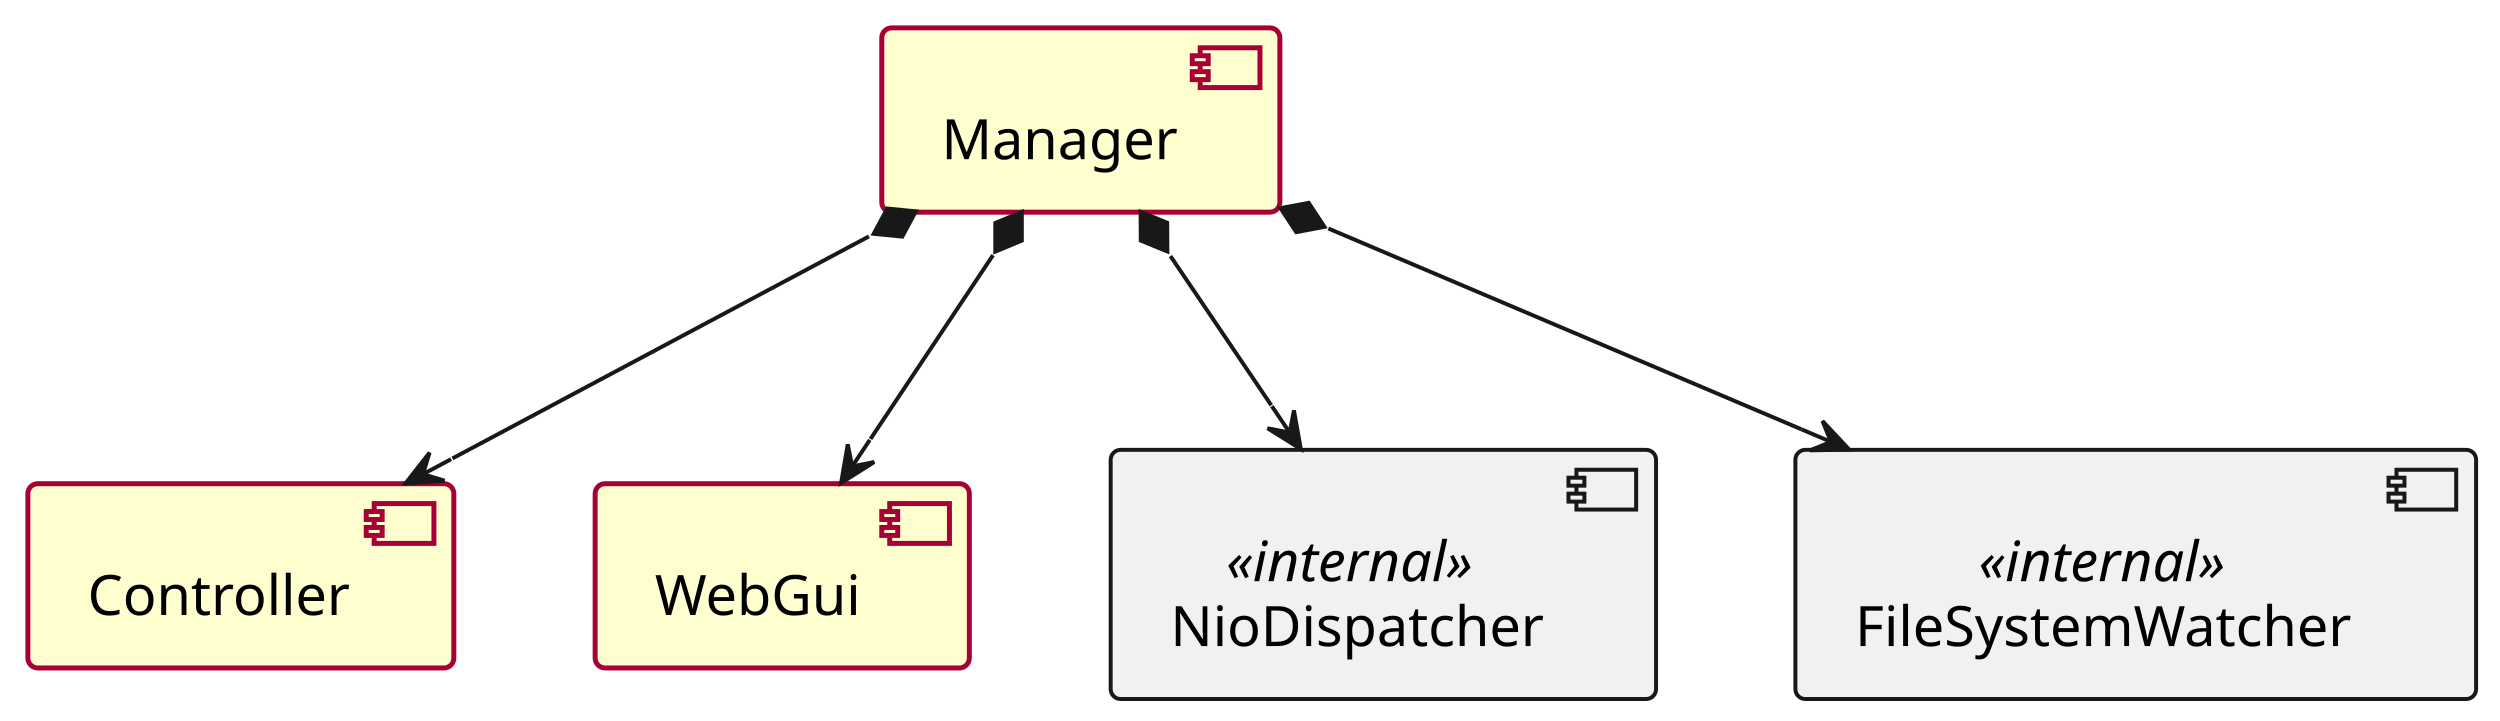
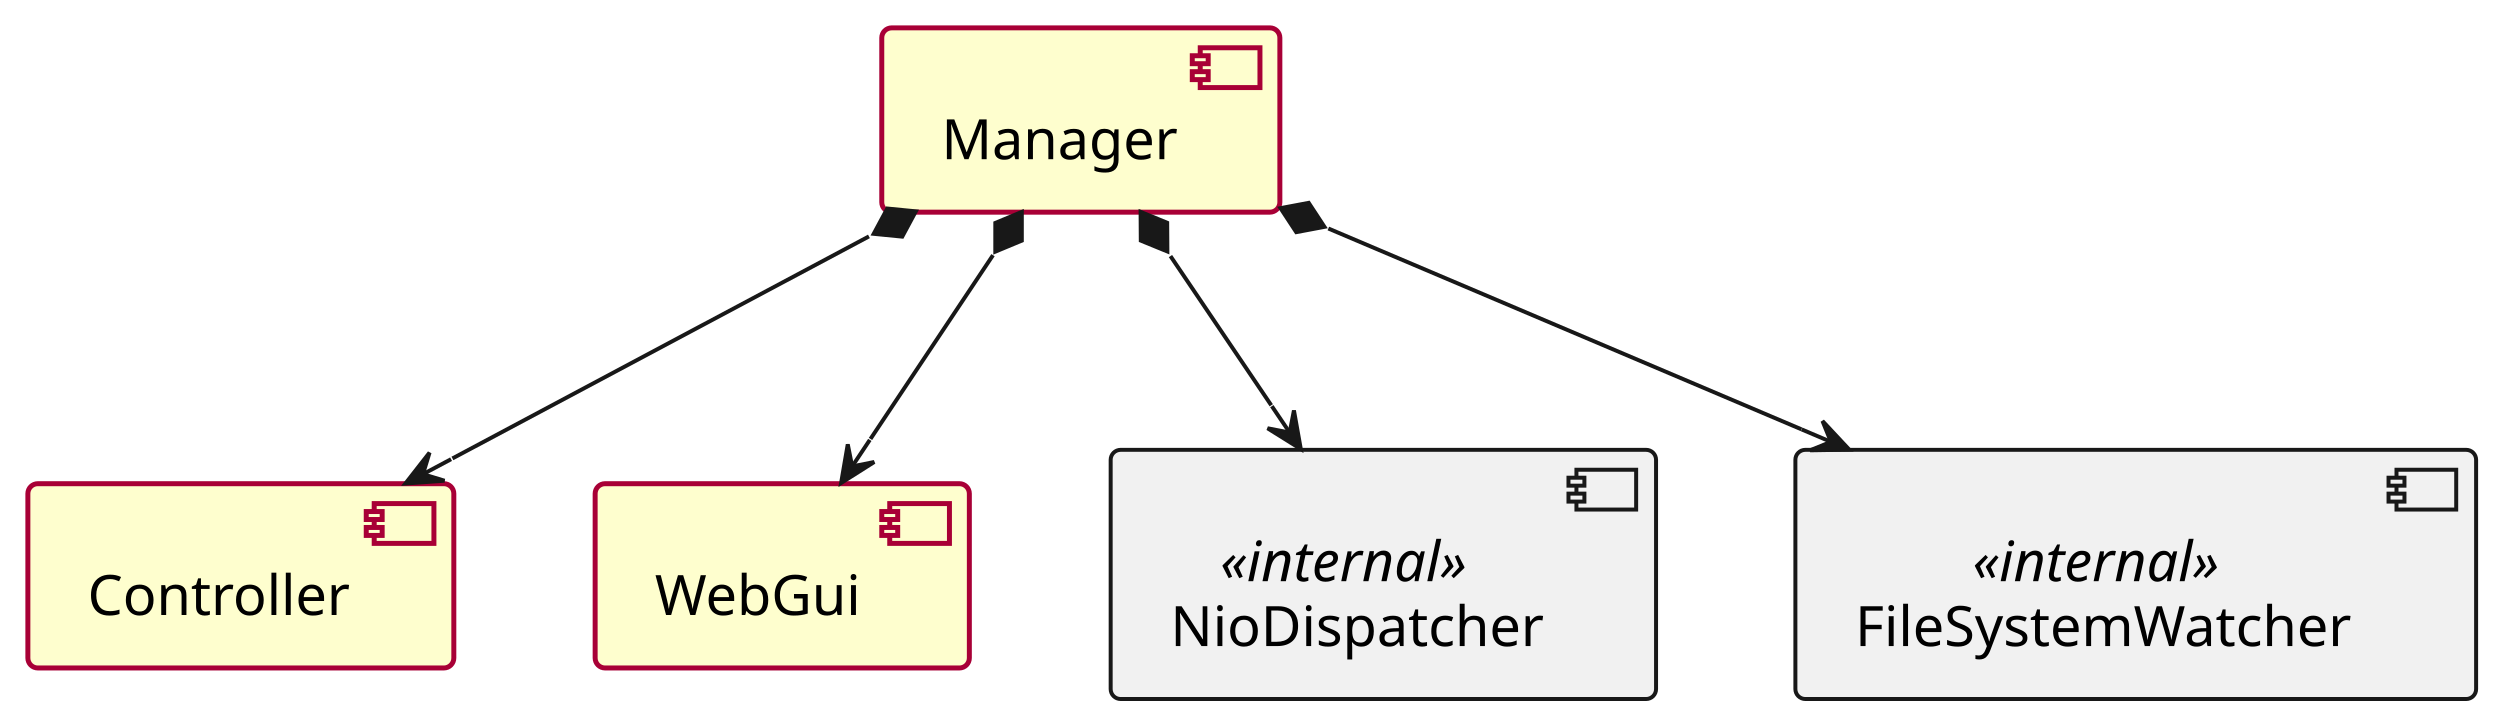
<svg xmlns="http://www.w3.org/2000/svg" contentStyleType="text/css" height="181px" preserveAspectRatio="none" style="width:628px;height:181px;background:#FFFFFF;" version="1.1" viewBox="0 0 628 181" width="628px" zoomAndPan="magnify">
  <defs />
  <g>
    <g id="elem_Manager">
      <rect fill="#FEFECE" height="46.297" rx="2.5" ry="2.5" style="stroke:#A80036;stroke-width:1.25;" width="100" x="221.5" y="7" />
      <rect fill="#FEFECE" height="10" style="stroke:#A80036;stroke-width:1.25;" width="15" x="301.5" y="12" />
      <rect fill="#FEFECE" height="2" style="stroke:#A80036;stroke-width:1.25;" width="4" x="299.5" y="14" />
      <rect fill="#FEFECE" height="2" style="stroke:#A80036;stroke-width:1.25;" width="4" x="299.5" y="18" />
      <text fill="#000000" font-family="sans-serif" font-size="14" lengthAdjust="spacing" textLength="60" x="236.5" y="39.995">Manager</text>
    </g>
    <g id="elem_Controller">
      <rect fill="#FEFECE" height="46.297" rx="2.5" ry="2.5" style="stroke:#A80036;stroke-width:1.25;" width="107" x="7" y="121.5" />
      <rect fill="#FEFECE" height="10" style="stroke:#A80036;stroke-width:1.25;" width="15" x="94" y="126.5" />
      <rect fill="#FEFECE" height="2" style="stroke:#A80036;stroke-width:1.25;" width="4" x="92" y="128.5" />
      <rect fill="#FEFECE" height="2" style="stroke:#A80036;stroke-width:1.25;" width="4" x="92" y="132.5" />
      <text fill="#000000" font-family="sans-serif" font-size="14" lengthAdjust="spacing" textLength="67" x="22" y="154.495">Controller</text>
    </g>
    <g id="elem_WebGui">
      <rect fill="#FEFECE" height="46.297" rx="2.5" ry="2.5" style="stroke:#A80036;stroke-width:1.25;" width="94" x="149.5" y="121.5" />
      <rect fill="#FEFECE" height="10" style="stroke:#A80036;stroke-width:1.25;" width="15" x="223.5" y="126.5" />
      <rect fill="#FEFECE" height="2" style="stroke:#A80036;stroke-width:1.25;" width="4" x="221.5" y="128.5" />
      <rect fill="#FEFECE" height="2" style="stroke:#A80036;stroke-width:1.25;" width="4" x="221.5" y="132.5" />
      <text fill="#000000" font-family="sans-serif" font-size="14" lengthAdjust="spacing" textLength="54" x="164.5" y="154.495">WebGui</text>
    </g>
    <g id="elem_NioDispatcher">
      <rect fill="#F1F1F1" height="62.594" rx="2.5" ry="2.5" style="stroke:#181818;stroke-width:1.0;" width="137" x="279" y="113" />
      <rect fill="#F1F1F1" height="10" style="stroke:#181818;stroke-width:1.0;" width="15" x="396" y="118" />
      <rect fill="#F1F1F1" height="2" style="stroke:#181818;stroke-width:1.0;" width="4" x="394" y="120" />
      <rect fill="#F1F1F1" height="2" style="stroke:#181818;stroke-width:1.0;" width="4" x="394" y="124" />
-       <text fill="#000000" font-family="sans-serif" font-size="14" font-style="italic" lengthAdjust="spacing" textLength="69" x="308" y="145.995">«internal»</text>
+       <text fill="#000000" font-family="sans-serif" font-size="14" font-style="italic" lengthAdjust="spacing" textLength="72" x="306.5" y="145.995">«internal»</text>
      <text fill="#000000" font-family="sans-serif" font-size="14" lengthAdjust="spacing" textLength="97" x="294" y="162.292">NioDispatcher</text>
    </g>
    <g id="elem_FileSystemWatcher">
      <rect fill="#F1F1F1" height="62.594" rx="2.5" ry="2.5" style="stroke:#181818;stroke-width:1.0;" width="171" x="451" y="113" />
      <rect fill="#F1F1F1" height="10" style="stroke:#181818;stroke-width:1.0;" width="15" x="602" y="118" />
      <rect fill="#F1F1F1" height="2" style="stroke:#181818;stroke-width:1.0;" width="4" x="600" y="120" />
      <rect fill="#F1F1F1" height="2" style="stroke:#181818;stroke-width:1.0;" width="4" x="600" y="124" />
-       <text fill="#000000" font-family="sans-serif" font-size="14" font-style="italic" lengthAdjust="spacing" textLength="69" x="497" y="145.995">«internal»</text>
+       <text fill="#000000" font-family="sans-serif" font-size="14" font-style="italic" lengthAdjust="spacing" textLength="72" x="495.5" y="145.995">«internal»</text>
      <text fill="#000000" font-family="sans-serif" font-size="14" lengthAdjust="spacing" textLength="131" x="466" y="162.292">FileSystemWatcher</text>
    </g>
    <g id="link_Manager_Controller">
      <path d="M218.28,59.38 C186.26,76.45 145.65,98.1 113.65,115.16 " fill="none" id="Manager-Controller" style="stroke:#181818;stroke-width:1.0;" />
      <polygon fill="#181818" points="230.06,53.09,222.884,52.382,219.47,58.734,226.647,59.442,230.06,53.09" style="stroke:#181818;stroke-width:1.0;" />
      <polygon fill="#181818" points="101.84,121.46,111.664,120.757,106.252,119.108,107.901,113.697,101.84,121.46" style="stroke:#181818;stroke-width:1.0;" />
      <line style="stroke:#181818;stroke-width:1.0;" x1="106.252" x2="113.31" y1="119.108" y2="115.345" />
    </g>
    <g id="link_Manager_WebGui">
      <path d="M249.44,64.1 C239.73,78.65 228.37,95.7 218.66,110.27 " fill="none" id="Manager-WebGui" style="stroke:#181818;stroke-width:1.0;" />
      <polygon fill="#181818" points="256.68,53.23,250.023,56.002,250.021,63.213,256.678,60.441,256.68,53.23" style="stroke:#181818;stroke-width:1.0;" />
      <polygon fill="#181818" points="211.29,121.32,219.612,116.053,214.065,117.161,212.957,111.613,211.29,121.32" style="stroke:#181818;stroke-width:1.0;" />
      <line style="stroke:#181818;stroke-width:1.0;" x1="214.065" x2="218.495" y1="117.161" y2="110.505" />
    </g>
    <g id="link_Manager_NioDispatcher">
      <path d="M294.02,64.33 C301.96,76.09 310.99,89.45 319.34,101.81 " fill="none" id="Manager-NioDispatcher" style="stroke:#181818;stroke-width:1.0;" />
      <polygon fill="#181818" points="286.52,53.23,286.568,60.441,293.243,63.17,293.195,55.959,286.52,53.23" style="stroke:#181818;stroke-width:1.0;" />
      <polygon fill="#181818" points="326.76,112.8,325.037,103.103,323.961,108.657,318.408,107.581,326.76,112.8" style="stroke:#181818;stroke-width:1.0;" />
      <line style="stroke:#181818;stroke-width:1.0;" x1="323.961" x2="319.485" y1="108.657" y2="102.03" />
    </g>
    <g id="link_Manager_FileSystemWatcher">
      <path d="M333.68,57.4 C369.12,72.44 414,91.5 452.53,107.85 " fill="none" id="Manager-FileSystemWatcher" style="stroke:#181818;stroke-width:1.0;" />
      <polygon fill="#181818" points="321.66,52.29,325.618,58.318,332.705,56.982,328.746,50.954,321.66,52.29" style="stroke:#181818;stroke-width:1.0;" />
      <polygon fill="#181818" points="464.53,112.95,457.806,105.753,459.927,110.998,454.683,113.118,464.53,112.95" style="stroke:#181818;stroke-width:1.0;" />
      <line style="stroke:#181818;stroke-width:1.0;" x1="459.927" x2="452.565" y1="110.998" y2="107.865" />
    </g>
  </g>
</svg>
